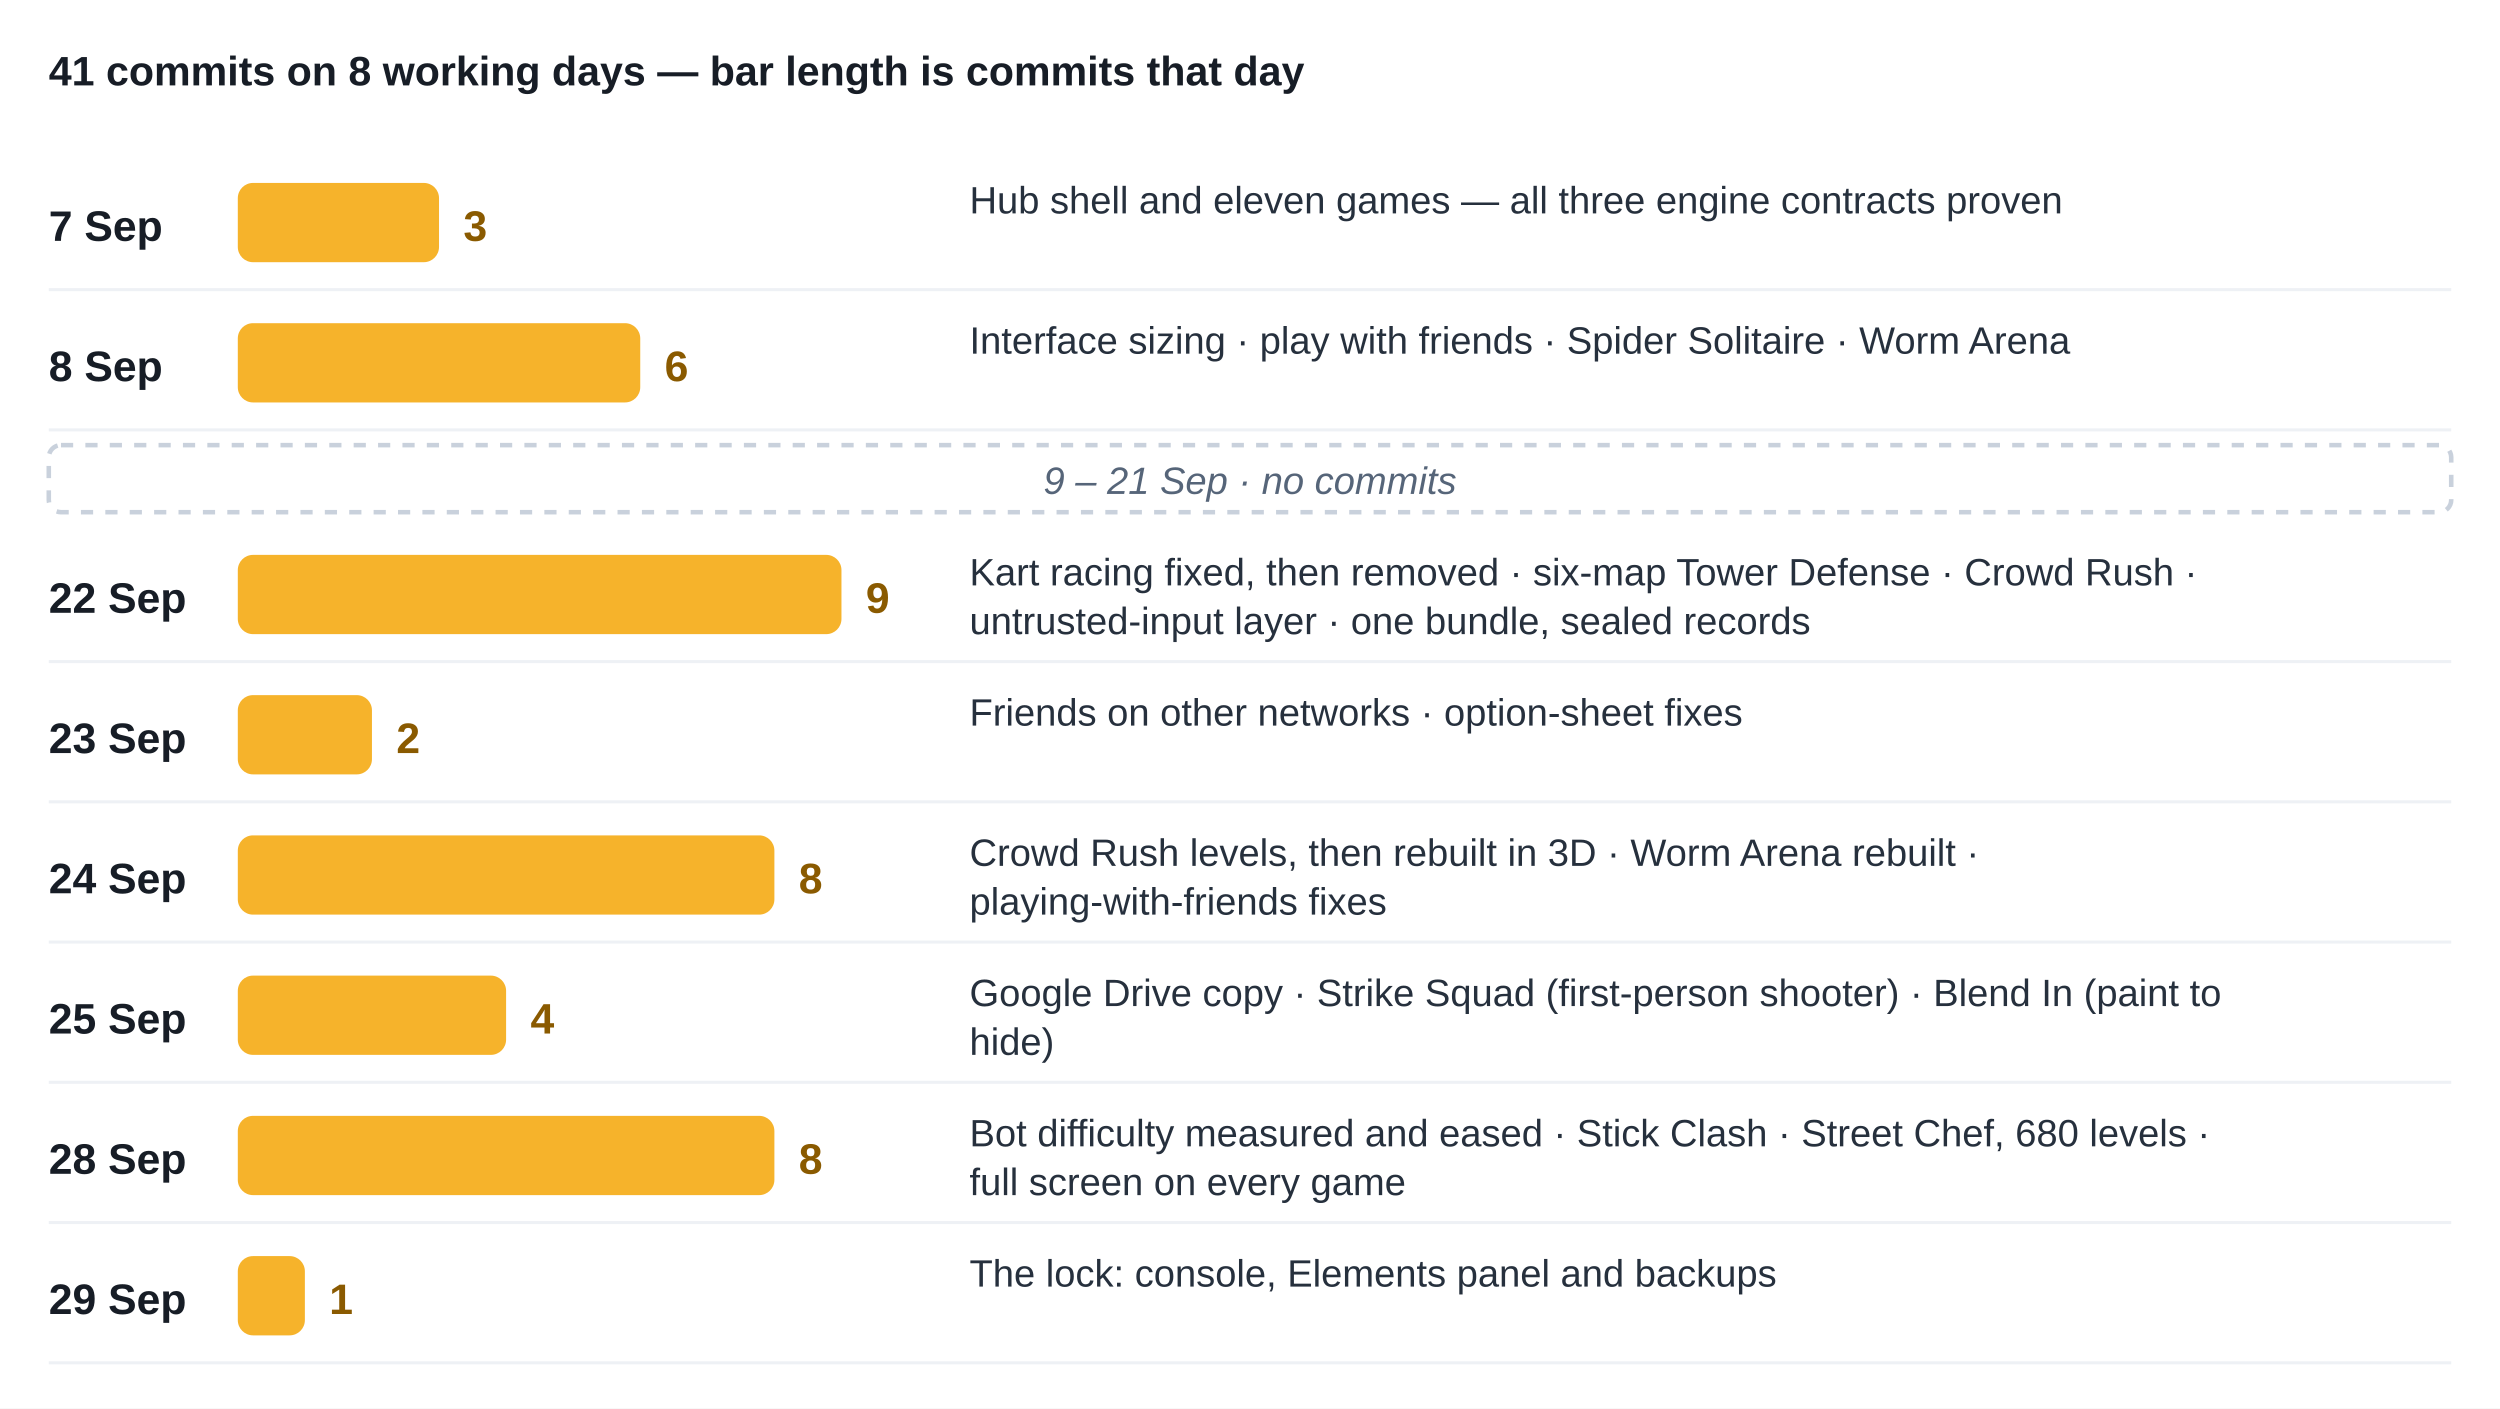
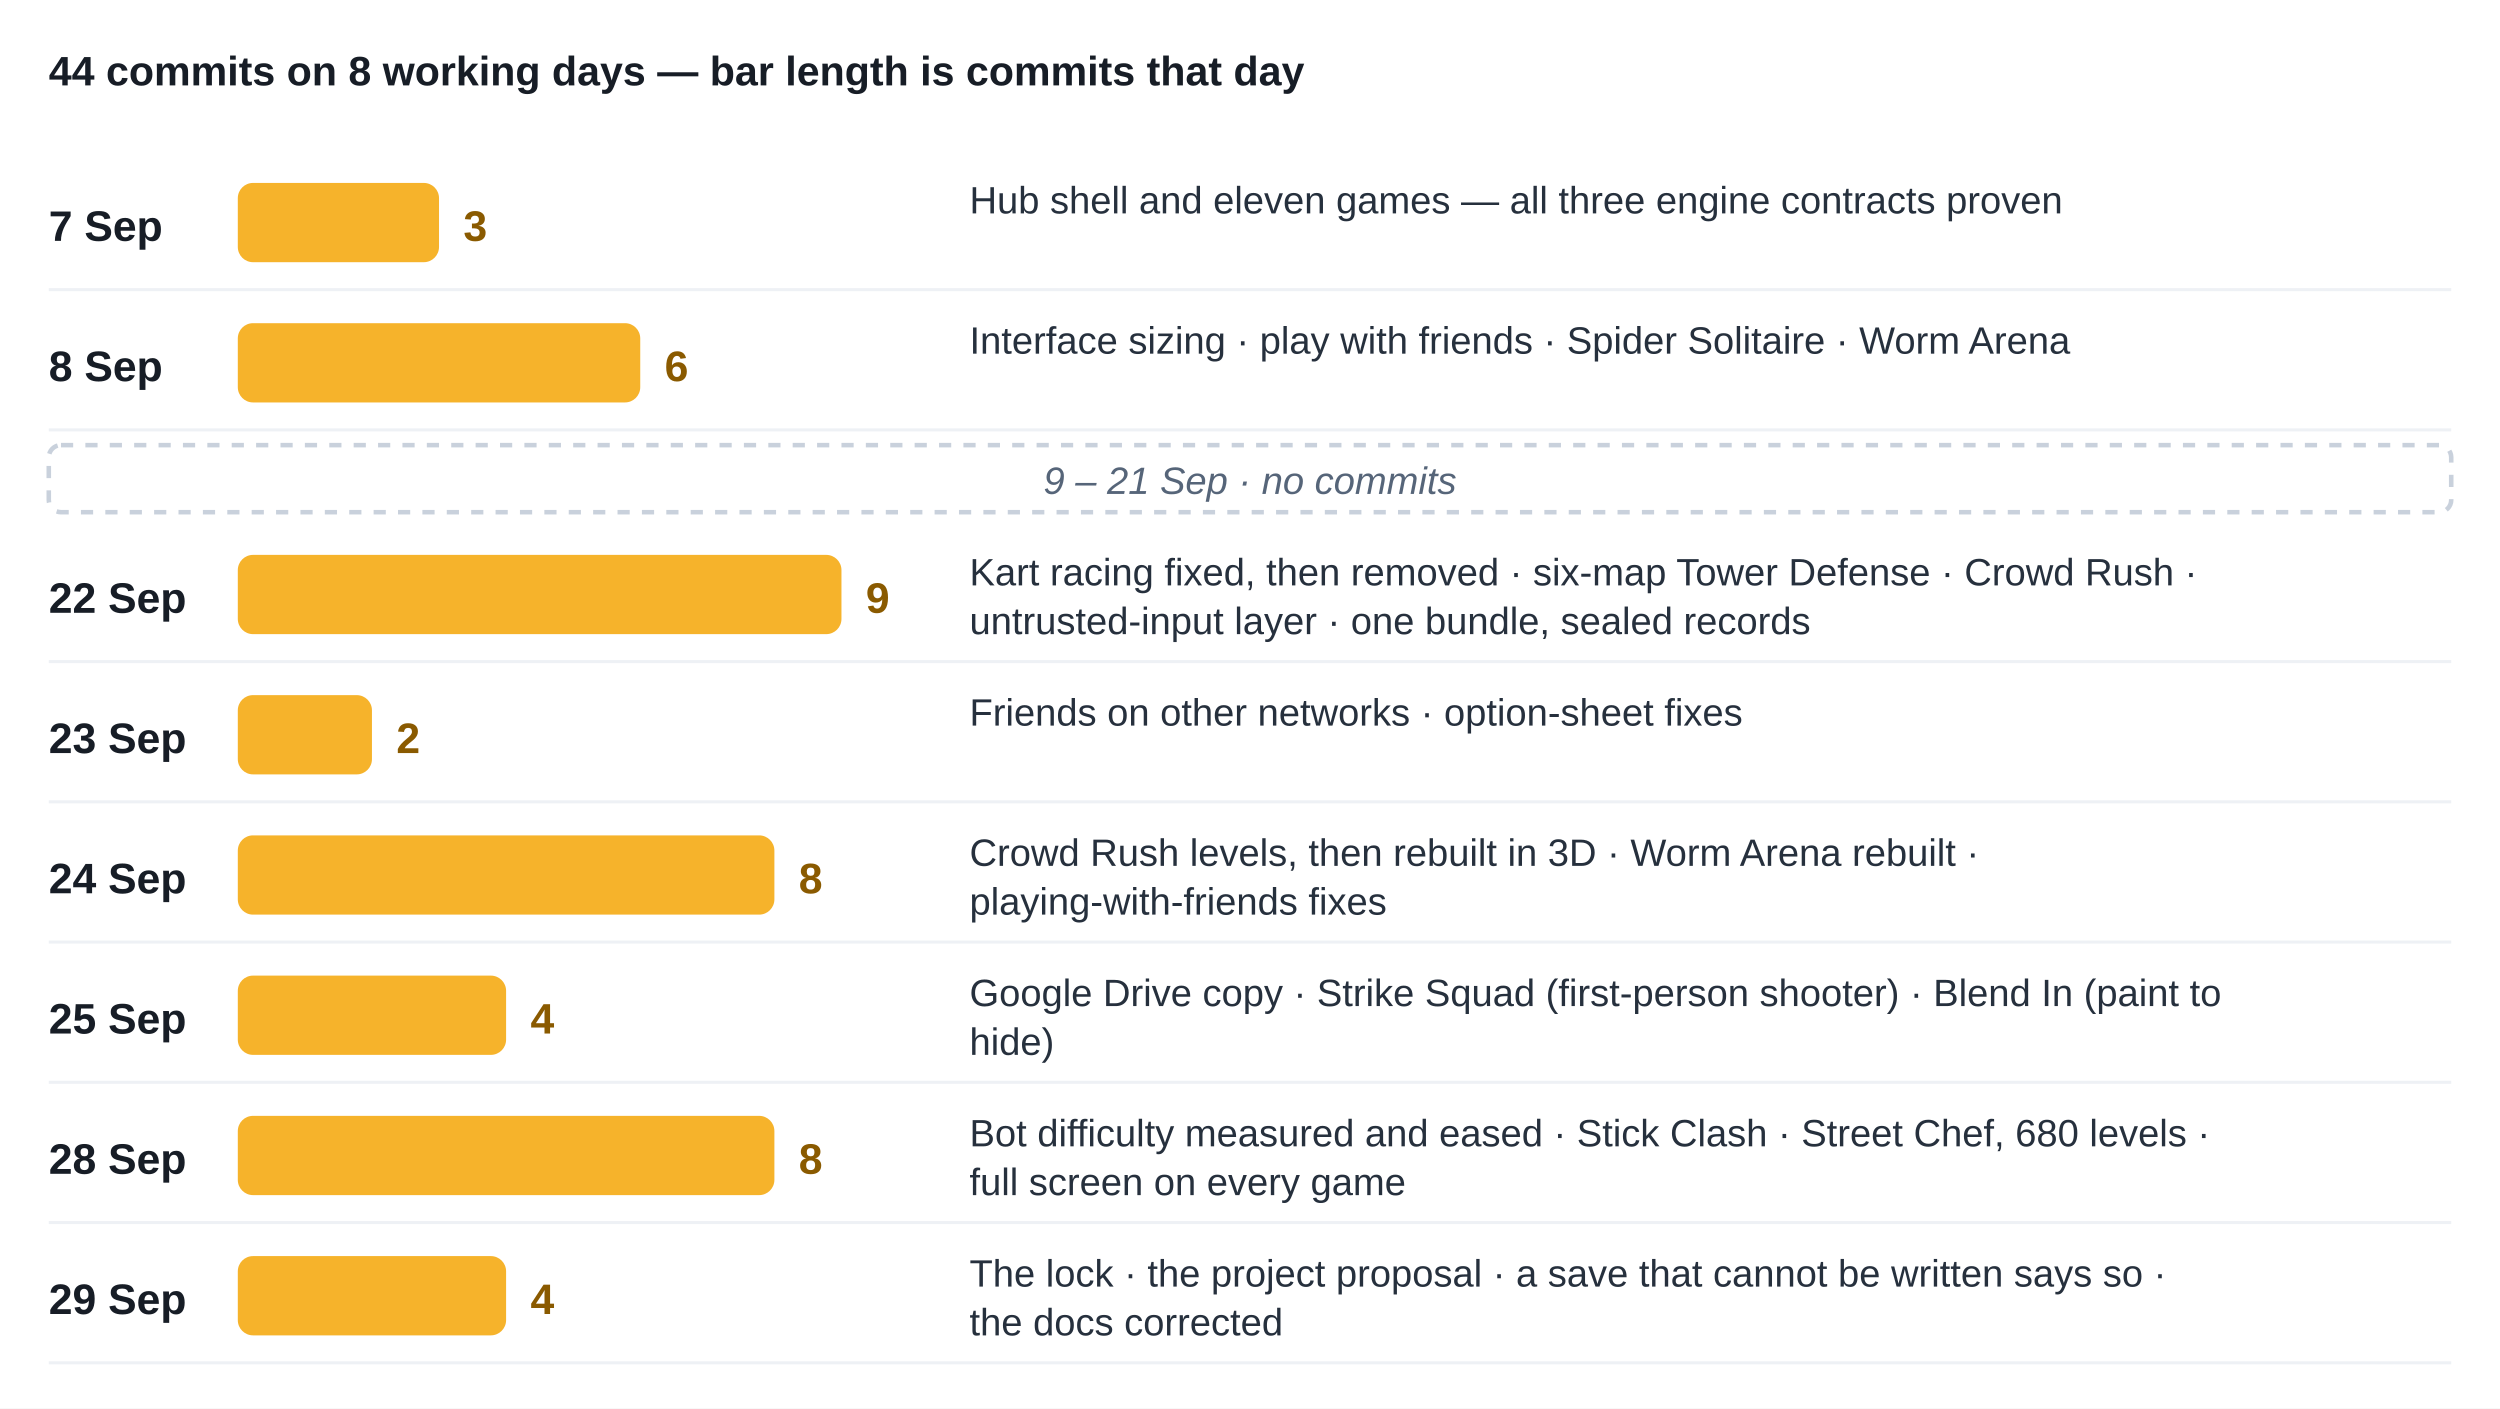
<svg xmlns="http://www.w3.org/2000/svg" viewBox="0 0 820 462" width="820" height="462" font-family="Segoe UI, Arial, sans-serif">
  <defs>
    <marker id="ah" viewBox="0 0 10 10" refX="9" refY="5" markerWidth="8" markerHeight="8" orient="auto-start-reverse">
      <path d="M0 0L10 5L0 10z" fill="#566579" />
    </marker>
    <marker id="ab" viewBox="0 0 10 10" refX="9" refY="5" markerWidth="8" markerHeight="8" orient="auto-start-reverse">
      <path d="M0 0L10 5L0 10z" fill="#8A5A00" />
    </marker>
  </defs>
  <rect width="820" height="462" fill="#FFFFFF" />
  <text x="16" y="28" font-size="13.5" font-weight="700" fill="#171D26" text-anchor="start">
-     <tspan x="16" dy="0">41 commits on 8 working days — bar length is commits that day</tspan>
+     <tspan x="16" dy="0">44 commits on 8 working days — bar length is commits that day</tspan>
  </text>
  <text x="16" y="79" font-size="14" font-weight="700" fill="#171D26" text-anchor="start">
    <tspan x="16" dy="0">7 Sep</tspan>
  </text>
  <rect x="78" y="60" width="66" height="26" rx="5" fill="#F6B32B" />
  <text x="152" y="79" font-size="14" font-weight="700" fill="#8A5A00" text-anchor="start">
    <tspan x="152" dy="0">3</tspan>
  </text>
  <text x="318" y="70" font-size="12.5" font-weight="400" fill="#26303D" text-anchor="start">
    <tspan x="318" dy="0">Hub shell and eleven games — all three engine contracts proven</tspan>
  </text>
  <line x1="16" y1="95" x2="804" y2="95" stroke="#EEF1F5" />
  <text x="16" y="125" font-size="14" font-weight="700" fill="#171D26" text-anchor="start">
    <tspan x="16" dy="0">8 Sep</tspan>
  </text>
  <rect x="78" y="106" width="132" height="26" rx="5" fill="#F6B32B" />
  <text x="218" y="125" font-size="14" font-weight="700" fill="#8A5A00" text-anchor="start">
    <tspan x="218" dy="0">6</tspan>
  </text>
  <text x="318" y="116" font-size="12.5" font-weight="400" fill="#26303D" text-anchor="start">
    <tspan x="318" dy="0">Interface sizing · play with friends · Spider Solitaire · Worm Arena</tspan>
  </text>
  <line x1="16" y1="141" x2="804" y2="141" stroke="#EEF1F5" />
  <rect x="16" y="146" width="788" height="22" rx="4" fill="none" stroke="#C9D1DC" stroke-width="1.5" stroke-dasharray="4 4" />
  <text x="410" y="162" font-size="12.5" font-weight="400" fill="#566579" text-anchor="middle" font-style="italic">
    <tspan x="410" dy="0">9 – 21 Sep · no commits</tspan>
  </text>
  <text x="16" y="201" font-size="14" font-weight="700" fill="#171D26" text-anchor="start">
    <tspan x="16" dy="0">22 Sep</tspan>
  </text>
  <rect x="78" y="182" width="198" height="26" rx="5" fill="#F6B32B" />
  <text x="284" y="201" font-size="14" font-weight="700" fill="#8A5A00" text-anchor="start">
    <tspan x="284" dy="0">9</tspan>
  </text>
  <text x="318" y="192" font-size="12.5" font-weight="400" fill="#26303D" text-anchor="start">
    <tspan x="318" dy="0">Kart racing fixed, then removed · six-map Tower Defense · Crowd Rush ·</tspan>
    <tspan x="318" dy="16">untrusted-input layer · one bundle, sealed records</tspan>
  </text>
  <line x1="16" y1="217" x2="804" y2="217" stroke="#EEF1F5" />
  <text x="16" y="247" font-size="14" font-weight="700" fill="#171D26" text-anchor="start">
    <tspan x="16" dy="0">23 Sep</tspan>
  </text>
  <rect x="78" y="228" width="44" height="26" rx="5" fill="#F6B32B" />
  <text x="130" y="247" font-size="14" font-weight="700" fill="#8A5A00" text-anchor="start">
    <tspan x="130" dy="0">2</tspan>
  </text>
  <text x="318" y="238" font-size="12.5" font-weight="400" fill="#26303D" text-anchor="start">
    <tspan x="318" dy="0">Friends on other networks · option-sheet fixes</tspan>
  </text>
  <line x1="16" y1="263" x2="804" y2="263" stroke="#EEF1F5" />
  <text x="16" y="293" font-size="14" font-weight="700" fill="#171D26" text-anchor="start">
    <tspan x="16" dy="0">24 Sep</tspan>
  </text>
  <rect x="78" y="274" width="176" height="26" rx="5" fill="#F6B32B" />
  <text x="262" y="293" font-size="14" font-weight="700" fill="#8A5A00" text-anchor="start">
    <tspan x="262" dy="0">8</tspan>
  </text>
  <text x="318" y="284" font-size="12.5" font-weight="400" fill="#26303D" text-anchor="start">
    <tspan x="318" dy="0">Crowd Rush levels, then rebuilt in 3D · Worm Arena rebuilt ·</tspan>
    <tspan x="318" dy="16">playing-with-friends fixes</tspan>
  </text>
  <line x1="16" y1="309" x2="804" y2="309" stroke="#EEF1F5" />
  <text x="16" y="339" font-size="14" font-weight="700" fill="#171D26" text-anchor="start">
    <tspan x="16" dy="0">25 Sep</tspan>
  </text>
  <rect x="78" y="320" width="88" height="26" rx="5" fill="#F6B32B" />
  <text x="174" y="339" font-size="14" font-weight="700" fill="#8A5A00" text-anchor="start">
    <tspan x="174" dy="0">4</tspan>
  </text>
  <text x="318" y="330" font-size="12.5" font-weight="400" fill="#26303D" text-anchor="start">
    <tspan x="318" dy="0">Google Drive copy · Strike Squad (first-person shooter) · Blend In (paint to</tspan>
    <tspan x="318" dy="16">hide)</tspan>
  </text>
  <line x1="16" y1="355" x2="804" y2="355" stroke="#EEF1F5" />
  <text x="16" y="385" font-size="14" font-weight="700" fill="#171D26" text-anchor="start">
    <tspan x="16" dy="0">28 Sep</tspan>
  </text>
  <rect x="78" y="366" width="176" height="26" rx="5" fill="#F6B32B" />
  <text x="262" y="385" font-size="14" font-weight="700" fill="#8A5A00" text-anchor="start">
    <tspan x="262" dy="0">8</tspan>
  </text>
  <text x="318" y="376" font-size="12.5" font-weight="400" fill="#26303D" text-anchor="start">
    <tspan x="318" dy="0">Bot difficulty measured and eased · Stick Clash · Street Chef, 680 levels ·</tspan>
    <tspan x="318" dy="16">full screen on every game</tspan>
  </text>
  <line x1="16" y1="401" x2="804" y2="401" stroke="#EEF1F5" />
  <text x="16" y="431" font-size="14" font-weight="700" fill="#171D26" text-anchor="start">
    <tspan x="16" dy="0">29 Sep</tspan>
  </text>
-   <rect x="78" y="412" width="22" height="26" rx="5" fill="#F6B32B" />
-   <text x="108" y="431" font-size="14" font-weight="700" fill="#8A5A00" text-anchor="start">
-     <tspan x="108" dy="0">1</tspan>
+   <rect x="78" y="412" width="88" height="26" rx="5" fill="#F6B32B" />
+   <text x="174" y="431" font-size="14" font-weight="700" fill="#8A5A00" text-anchor="start">
+     <tspan x="174" dy="0">4</tspan>
  </text>
  <text x="318" y="422" font-size="12.5" font-weight="400" fill="#26303D" text-anchor="start">
-     <tspan x="318" dy="0">The lock: console, Elements panel and backups</tspan>
+     <tspan x="318" dy="0">The lock · the project proposal · a save that cannot be written says so ·</tspan>
+     <tspan x="318" dy="16">the docs corrected</tspan>
  </text>
  <line x1="16" y1="447" x2="804" y2="447" stroke="#EEF1F5" />
</svg>
